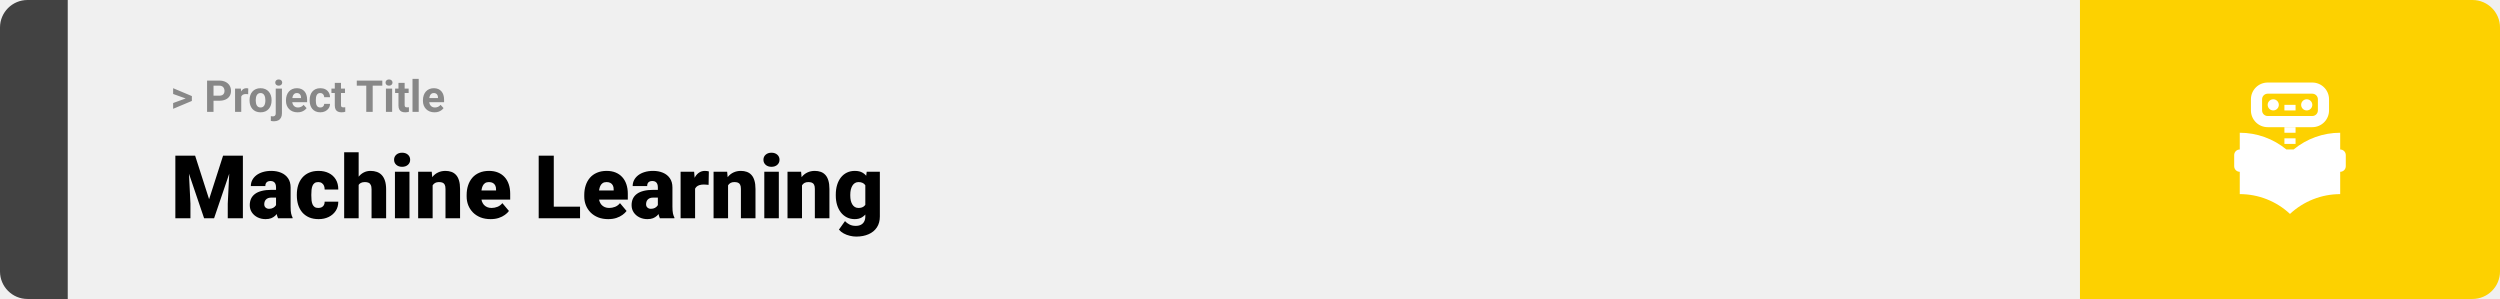
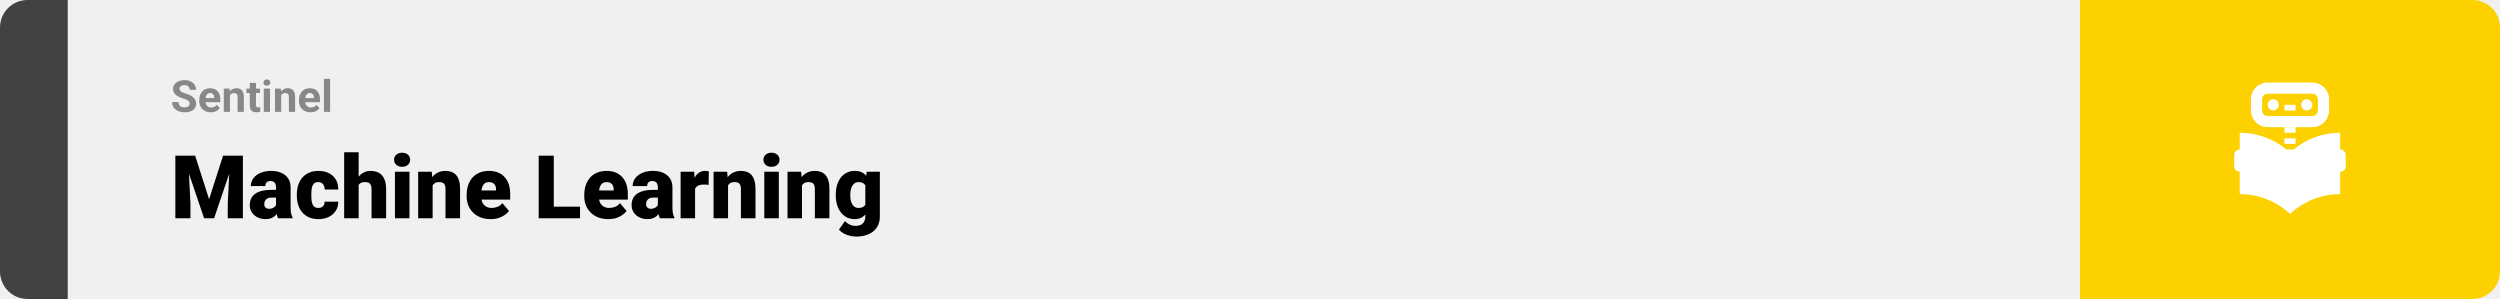
<svg xmlns="http://www.w3.org/2000/svg" width="1363" height="163" viewBox="0 0 1363 163" fill="none">
  <path d="M0 15C0 6.716 6.716 0 15 0H37V163H15C6.716 163 0 156.284 0 148V15Z" fill="#424242" />
  <rect width="1097" height="163" transform="translate(37)" fill="#F0F0F0" />
-   <path d="M101.906 53.922L94.394 51.238V48.086L104.602 52.375V54.637L101.906 53.922ZM94.394 56.172L101.918 53.43L104.602 52.785V55.035L94.394 59.324V56.172ZM119.543 54.918H115.195V52.176H119.543C120.215 52.176 120.762 52.066 121.184 51.848C121.605 51.621 121.914 51.309 122.109 50.91C122.305 50.512 122.402 50.062 122.402 49.562C122.402 49.055 122.305 48.582 122.109 48.145C121.914 47.707 121.605 47.355 121.184 47.09C120.762 46.824 120.215 46.691 119.543 46.691H116.414V61H112.898V43.938H119.543C120.879 43.938 122.023 44.18 122.977 44.664C123.938 45.141 124.672 45.801 125.18 46.645C125.688 47.488 125.941 48.453 125.941 49.539C125.941 50.641 125.688 51.594 125.18 52.398C124.672 53.203 123.938 53.824 122.977 54.262C122.023 54.699 120.879 54.918 119.543 54.918ZM131.531 51.086V61H128.156V48.32H131.332L131.531 51.086ZM135.352 48.238L135.293 51.367C135.129 51.344 134.93 51.324 134.695 51.309C134.469 51.285 134.262 51.273 134.074 51.273C133.598 51.273 133.184 51.336 132.832 51.461C132.488 51.578 132.199 51.754 131.965 51.988C131.738 52.223 131.566 52.508 131.449 52.844C131.34 53.18 131.277 53.562 131.262 53.992L130.582 53.781C130.582 52.961 130.664 52.207 130.828 51.52C130.992 50.824 131.23 50.219 131.543 49.703C131.863 49.188 132.254 48.789 132.715 48.508C133.176 48.227 133.703 48.086 134.297 48.086C134.484 48.086 134.676 48.102 134.871 48.133C135.066 48.156 135.227 48.191 135.352 48.238ZM136.055 54.789V54.543C136.055 53.613 136.188 52.758 136.453 51.977C136.719 51.188 137.105 50.504 137.613 49.926C138.121 49.348 138.746 48.898 139.488 48.578C140.23 48.25 141.082 48.086 142.043 48.086C143.004 48.086 143.859 48.25 144.609 48.578C145.359 48.898 145.988 49.348 146.496 49.926C147.012 50.504 147.402 51.188 147.668 51.977C147.934 52.758 148.066 53.613 148.066 54.543V54.789C148.066 55.711 147.934 56.566 147.668 57.355C147.402 58.137 147.012 58.82 146.496 59.406C145.988 59.984 145.363 60.434 144.621 60.754C143.879 61.074 143.027 61.234 142.066 61.234C141.105 61.234 140.25 61.074 139.5 60.754C138.758 60.434 138.129 59.984 137.613 59.406C137.105 58.82 136.719 58.137 136.453 57.355C136.188 56.566 136.055 55.711 136.055 54.789ZM139.43 54.543V54.789C139.43 55.32 139.477 55.816 139.57 56.277C139.664 56.738 139.812 57.145 140.016 57.496C140.227 57.84 140.5 58.109 140.836 58.305C141.172 58.5 141.582 58.598 142.066 58.598C142.535 58.598 142.938 58.5 143.273 58.305C143.609 58.109 143.879 57.84 144.082 57.496C144.285 57.145 144.434 56.738 144.527 56.277C144.629 55.816 144.68 55.32 144.68 54.789V54.543C144.68 54.027 144.629 53.543 144.527 53.09C144.434 52.629 144.281 52.223 144.07 51.871C143.867 51.512 143.598 51.23 143.262 51.027C142.926 50.824 142.52 50.723 142.043 50.723C141.566 50.723 141.16 50.824 140.824 51.027C140.496 51.23 140.227 51.512 140.016 51.871C139.812 52.223 139.664 52.629 139.57 53.09C139.477 53.543 139.43 54.027 139.43 54.543ZM150.328 48.32H153.715V61.762C153.715 62.699 153.543 63.492 153.199 64.141C152.855 64.789 152.359 65.281 151.711 65.617C151.062 65.953 150.277 66.121 149.355 66.121C149.066 66.121 148.785 66.106 148.512 66.074C148.23 66.043 147.941 65.992 147.645 65.922L147.656 63.332C147.844 63.363 148.027 63.387 148.207 63.402C148.379 63.426 148.555 63.438 148.734 63.438C149.086 63.438 149.379 63.379 149.613 63.262C149.848 63.145 150.023 62.961 150.141 62.711C150.266 62.469 150.328 62.152 150.328 61.762V48.32ZM150.059 45.016C150.059 44.523 150.23 44.117 150.574 43.797C150.926 43.477 151.387 43.316 151.957 43.316C152.535 43.316 152.996 43.477 153.34 43.797C153.684 44.117 153.855 44.523 153.855 45.016C153.855 45.508 153.684 45.914 153.34 46.234C152.996 46.555 152.535 46.715 151.957 46.715C151.387 46.715 150.926 46.555 150.574 46.234C150.23 45.914 150.059 45.508 150.059 45.016ZM162.234 61.234C161.25 61.234 160.367 61.078 159.586 60.766C158.805 60.445 158.141 60.004 157.594 59.441C157.055 58.879 156.641 58.227 156.352 57.484C156.062 56.734 155.918 55.938 155.918 55.094V54.625C155.918 53.664 156.055 52.785 156.328 51.988C156.602 51.191 156.992 50.5 157.5 49.914C158.016 49.328 158.641 48.879 159.375 48.566C160.109 48.246 160.938 48.086 161.859 48.086C162.758 48.086 163.555 48.234 164.25 48.531C164.945 48.828 165.527 49.25 165.996 49.797C166.473 50.344 166.832 51 167.074 51.766C167.316 52.523 167.438 53.367 167.438 54.297V55.703H157.359V53.453H164.121V53.195C164.121 52.727 164.035 52.309 163.863 51.941C163.699 51.566 163.449 51.27 163.113 51.051C162.777 50.832 162.348 50.723 161.824 50.723C161.379 50.723 160.996 50.82 160.676 51.016C160.355 51.211 160.094 51.484 159.891 51.836C159.695 52.188 159.547 52.602 159.445 53.078C159.352 53.547 159.305 54.062 159.305 54.625V55.094C159.305 55.602 159.375 56.07 159.516 56.5C159.664 56.93 159.871 57.301 160.137 57.613C160.41 57.926 160.738 58.168 161.121 58.34C161.512 58.512 161.953 58.598 162.445 58.598C163.055 58.598 163.621 58.48 164.145 58.246C164.676 58.004 165.133 57.641 165.516 57.156L167.156 58.938C166.891 59.32 166.527 59.688 166.066 60.039C165.613 60.391 165.066 60.68 164.426 60.906C163.785 61.125 163.055 61.234 162.234 61.234ZM174.598 58.598C175.012 58.598 175.379 58.52 175.699 58.363C176.02 58.199 176.27 57.973 176.449 57.684C176.637 57.387 176.734 57.039 176.742 56.641H179.918C179.91 57.531 179.672 58.324 179.203 59.02C178.734 59.707 178.105 60.25 177.316 60.648C176.527 61.039 175.645 61.234 174.668 61.234C173.684 61.234 172.824 61.07 172.09 60.742C171.363 60.414 170.758 59.961 170.273 59.383C169.789 58.797 169.426 58.117 169.184 57.344C168.941 56.562 168.82 55.727 168.82 54.836V54.496C168.82 53.598 168.941 52.762 169.184 51.988C169.426 51.207 169.789 50.527 170.273 49.949C170.758 49.363 171.363 48.906 172.09 48.578C172.816 48.25 173.668 48.086 174.645 48.086C175.684 48.086 176.594 48.285 177.375 48.684C178.164 49.082 178.781 49.652 179.227 50.395C179.68 51.129 179.91 52 179.918 53.008H176.742C176.734 52.586 176.645 52.203 176.473 51.859C176.309 51.516 176.066 51.242 175.746 51.039C175.434 50.828 175.047 50.723 174.586 50.723C174.094 50.723 173.691 50.828 173.379 51.039C173.066 51.242 172.824 51.523 172.652 51.883C172.48 52.234 172.359 52.637 172.289 53.09C172.227 53.535 172.195 54.004 172.195 54.496V54.836C172.195 55.328 172.227 55.801 172.289 56.254C172.352 56.707 172.469 57.109 172.641 57.461C172.82 57.812 173.066 58.09 173.379 58.293C173.691 58.496 174.098 58.598 174.598 58.598ZM188.086 48.32V50.711H180.703V48.32H188.086ZM182.531 45.191H185.906V57.18C185.906 57.547 185.953 57.828 186.047 58.023C186.148 58.219 186.297 58.355 186.492 58.434C186.688 58.504 186.934 58.539 187.23 58.539C187.441 58.539 187.629 58.531 187.793 58.516C187.965 58.492 188.109 58.469 188.227 58.445L188.238 60.93C187.949 61.023 187.637 61.098 187.301 61.152C186.965 61.207 186.594 61.234 186.188 61.234C185.445 61.234 184.797 61.113 184.242 60.871C183.695 60.621 183.273 60.223 182.977 59.676C182.68 59.129 182.531 58.41 182.531 57.52V45.191ZM203.191 43.938V61H199.688V43.938H203.191ZM208.441 43.938V46.691H194.52V43.938H208.441ZM213.797 48.32V61H210.41V48.32H213.797ZM210.199 45.016C210.199 44.523 210.371 44.117 210.715 43.797C211.059 43.477 211.52 43.316 212.098 43.316C212.668 43.316 213.125 43.477 213.469 43.797C213.82 44.117 213.996 44.523 213.996 45.016C213.996 45.508 213.82 45.914 213.469 46.234C213.125 46.555 212.668 46.715 212.098 46.715C211.52 46.715 211.059 46.555 210.715 46.234C210.371 45.914 210.199 45.508 210.199 45.016ZM222.797 48.32V50.711H215.414V48.32H222.797ZM217.242 45.191H220.617V57.18C220.617 57.547 220.664 57.828 220.758 58.023C220.859 58.219 221.008 58.355 221.203 58.434C221.398 58.504 221.645 58.539 221.941 58.539C222.152 58.539 222.34 58.531 222.504 58.516C222.676 58.492 222.82 58.469 222.938 58.445L222.949 60.93C222.66 61.023 222.348 61.098 222.012 61.152C221.676 61.207 221.305 61.234 220.898 61.234C220.156 61.234 219.508 61.113 218.953 60.871C218.406 60.621 217.984 60.223 217.688 59.676C217.391 59.129 217.242 58.41 217.242 57.52V45.191ZM228.281 43V61H224.895V43H228.281ZM236.906 61.234C235.922 61.234 235.039 61.078 234.258 60.766C233.477 60.445 232.812 60.004 232.266 59.441C231.727 58.879 231.312 58.227 231.023 57.484C230.734 56.734 230.59 55.938 230.59 55.094V54.625C230.59 53.664 230.727 52.785 231 51.988C231.273 51.191 231.664 50.5 232.172 49.914C232.688 49.328 233.312 48.879 234.047 48.566C234.781 48.246 235.609 48.086 236.531 48.086C237.43 48.086 238.227 48.234 238.922 48.531C239.617 48.828 240.199 49.25 240.668 49.797C241.145 50.344 241.504 51 241.746 51.766C241.988 52.523 242.109 53.367 242.109 54.297V55.703H232.031V53.453H238.793V53.195C238.793 52.727 238.707 52.309 238.535 51.941C238.371 51.566 238.121 51.27 237.785 51.051C237.449 50.832 237.02 50.723 236.496 50.723C236.051 50.723 235.668 50.82 235.348 51.016C235.027 51.211 234.766 51.484 234.562 51.836C234.367 52.188 234.219 52.602 234.117 53.078C234.023 53.547 233.977 54.062 233.977 54.625V55.094C233.977 55.602 234.047 56.07 234.188 56.5C234.336 56.93 234.543 57.301 234.809 57.613C235.082 57.926 235.41 58.168 235.793 58.34C236.184 58.512 236.625 58.598 237.117 58.598C237.727 58.598 238.293 58.48 238.816 58.246C239.348 58.004 239.805 57.641 240.188 57.156L241.828 58.938C241.562 59.32 241.199 59.688 240.738 60.039C240.285 60.391 239.738 60.68 239.098 60.906C238.457 61.125 237.727 61.234 236.906 61.234Z" fill="#888888" />
+   <path d="M103.406 56.535C103.406 56.23 103.359 55.957 103.266 55.715C103.18 55.465 103.016 55.238 102.773 55.035C102.531 54.824 102.191 54.617 101.754 54.414C101.316 54.211 100.75 54 100.055 53.781C99.281 53.531 98.547 53.25 97.852 52.938C97.164 52.625 96.555 52.262 96.023 51.848C95.5 51.426 95.086 50.938 94.781 50.383C94.484 49.828 94.336 49.184 94.336 48.449C94.336 47.738 94.492 47.094 94.805 46.516C95.117 45.93 95.555 45.43 96.117 45.016C96.68 44.594 97.344 44.27 98.109 44.043C98.883 43.816 99.731 43.703 100.652 43.703C101.91 43.703 103.008 43.93 103.945 44.383C104.883 44.836 105.609 45.457 106.125 46.246C106.648 47.035 106.91 47.938 106.91 48.953H103.418C103.418 48.453 103.312 48.016 103.102 47.641C102.898 47.258 102.586 46.957 102.164 46.738C101.75 46.52 101.227 46.41 100.594 46.41C99.984 46.41 99.477 46.504 99.07 46.691C98.664 46.871 98.359 47.117 98.156 47.43C97.953 47.734 97.852 48.078 97.852 48.461C97.852 48.75 97.922 49.012 98.062 49.246C98.211 49.48 98.43 49.699 98.719 49.902C99.008 50.105 99.363 50.297 99.785 50.477C100.207 50.656 100.695 50.832 101.25 51.004C102.18 51.285 102.996 51.602 103.699 51.953C104.41 52.305 105.004 52.699 105.48 53.137C105.957 53.574 106.316 54.07 106.559 54.625C106.801 55.18 106.922 55.809 106.922 56.512C106.922 57.254 106.777 57.918 106.488 58.504C106.199 59.09 105.781 59.586 105.234 59.992C104.688 60.398 104.035 60.707 103.277 60.918C102.52 61.129 101.672 61.234 100.734 61.234C99.891 61.234 99.059 61.125 98.238 60.906C97.418 60.68 96.672 60.34 96 59.887C95.336 59.434 94.805 58.855 94.406 58.152C94.008 57.449 93.809 56.617 93.809 55.656H97.336C97.336 56.188 97.418 56.637 97.582 57.004C97.746 57.371 97.977 57.668 98.273 57.895C98.578 58.121 98.938 58.285 99.352 58.387C99.773 58.488 100.234 58.539 100.734 58.539C101.344 58.539 101.844 58.453 102.234 58.281C102.633 58.109 102.926 57.871 103.113 57.566C103.309 57.262 103.406 56.918 103.406 56.535ZM114.938 61.234C113.953 61.234 113.07 61.078 112.289 60.766C111.508 60.445 110.844 60.004 110.297 59.441C109.758 58.879 109.344 58.227 109.055 57.484C108.766 56.734 108.621 55.938 108.621 55.094V54.625C108.621 53.664 108.758 52.785 109.031 51.988C109.305 51.191 109.695 50.5 110.203 49.914C110.719 49.328 111.344 48.879 112.078 48.566C112.812 48.246 113.641 48.086 114.562 48.086C115.461 48.086 116.258 48.234 116.953 48.531C117.648 48.828 118.23 49.25 118.699 49.797C119.176 50.344 119.535 51 119.777 51.766C120.02 52.523 120.141 53.367 120.141 54.297V55.703H110.062V53.453H116.824V53.195C116.824 52.727 116.738 52.309 116.566 51.941C116.402 51.566 116.152 51.27 115.816 51.051C115.48 50.832 115.051 50.723 114.527 50.723C114.082 50.723 113.699 50.82 113.379 51.016C113.059 51.211 112.797 51.484 112.594 51.836C112.398 52.188 112.25 52.602 112.148 53.078C112.055 53.547 112.008 54.062 112.008 54.625V55.094C112.008 55.602 112.078 56.07 112.219 56.5C112.367 56.93 112.574 57.301 112.84 57.613C113.113 57.926 113.441 58.168 113.824 58.34C114.215 58.512 114.656 58.598 115.148 58.598C115.758 58.598 116.324 58.48 116.848 58.246C117.379 58.004 117.836 57.641 118.219 57.156L119.859 58.938C119.594 59.32 119.23 59.688 118.77 60.039C118.316 60.391 117.77 60.68 117.129 60.906C116.488 61.125 115.758 61.234 114.938 61.234ZM125.367 51.027V61H121.992V48.32H125.156L125.367 51.027ZM124.875 54.215H123.961C123.961 53.277 124.082 52.434 124.324 51.684C124.566 50.926 124.906 50.281 125.344 49.75C125.781 49.211 126.301 48.801 126.902 48.52C127.512 48.23 128.191 48.086 128.941 48.086C129.535 48.086 130.078 48.172 130.57 48.344C131.062 48.516 131.484 48.789 131.836 49.164C132.195 49.539 132.469 50.035 132.656 50.652C132.852 51.27 132.949 52.023 132.949 52.914V61H129.551V52.902C129.551 52.34 129.473 51.902 129.316 51.59C129.16 51.277 128.93 51.059 128.625 50.934C128.328 50.801 127.961 50.734 127.523 50.734C127.07 50.734 126.676 50.824 126.34 51.004C126.012 51.184 125.738 51.434 125.52 51.754C125.309 52.066 125.148 52.434 125.039 52.855C124.93 53.277 124.875 53.73 124.875 54.215ZM141.727 48.32V50.711H134.344V48.32H141.727ZM136.172 45.191H139.547V57.18C139.547 57.547 139.594 57.828 139.688 58.023C139.789 58.219 139.938 58.355 140.133 58.434C140.328 58.504 140.574 58.539 140.871 58.539C141.082 58.539 141.27 58.531 141.434 58.516C141.605 58.492 141.75 58.469 141.867 58.445L141.879 60.93C141.59 61.023 141.277 61.098 140.941 61.152C140.605 61.207 140.234 61.234 139.828 61.234C139.086 61.234 138.438 61.113 137.883 60.871C137.336 60.621 136.914 60.223 136.617 59.676C136.32 59.129 136.172 58.41 136.172 57.52V45.191ZM147.211 48.32V61H143.824V48.32H147.211ZM143.613 45.016C143.613 44.523 143.785 44.117 144.129 43.797C144.473 43.477 144.934 43.316 145.512 43.316C146.082 43.316 146.539 43.477 146.883 43.797C147.234 44.117 147.41 44.523 147.41 45.016C147.41 45.508 147.234 45.914 146.883 46.234C146.539 46.555 146.082 46.715 145.512 46.715C144.934 46.715 144.473 46.555 144.129 46.234C143.785 45.914 143.613 45.508 143.613 45.016ZM153.305 51.027V61H149.93V48.32H153.094L153.305 51.027ZM152.812 54.215H151.898C151.898 53.277 152.02 52.434 152.262 51.684C152.504 50.926 152.844 50.281 153.281 49.75C153.719 49.211 154.238 48.801 154.84 48.52C155.449 48.23 156.129 48.086 156.879 48.086C157.473 48.086 158.016 48.172 158.508 48.344C159 48.516 159.422 48.789 159.773 49.164C160.133 49.539 160.406 50.035 160.594 50.652C160.789 51.27 160.887 52.023 160.887 52.914V61H157.488V52.902C157.488 52.34 157.41 51.902 157.254 51.59C157.098 51.277 156.867 51.059 156.562 50.934C156.266 50.801 155.898 50.734 155.461 50.734C155.008 50.734 154.613 50.824 154.277 51.004C153.949 51.184 153.676 51.434 153.457 51.754C153.246 52.066 153.086 52.434 152.977 52.855C152.867 53.277 152.812 53.73 152.812 54.215ZM169.289 61.234C168.305 61.234 167.422 61.078 166.641 60.766C165.859 60.445 165.195 60.004 164.648 59.441C164.109 58.879 163.695 58.227 163.406 57.484C163.117 56.734 162.973 55.938 162.973 55.094V54.625C162.973 53.664 163.109 52.785 163.383 51.988C163.656 51.191 164.047 50.5 164.555 49.914C165.07 49.328 165.695 48.879 166.43 48.566C167.164 48.246 167.992 48.086 168.914 48.086C169.812 48.086 170.609 48.234 171.305 48.531C172 48.828 172.582 49.25 173.051 49.797C173.527 50.344 173.887 51 174.129 51.766C174.371 52.523 174.492 53.367 174.492 54.297V55.703H164.414V53.453H171.176V53.195C171.176 52.727 171.09 52.309 170.918 51.941C170.754 51.566 170.504 51.27 170.168 51.051C169.832 50.832 169.402 50.723 168.879 50.723C168.434 50.723 168.051 50.82 167.73 51.016C167.41 51.211 167.148 51.484 166.945 51.836C166.75 52.188 166.602 52.602 166.5 53.078C166.406 53.547 166.359 54.062 166.359 54.625V55.094C166.359 55.602 166.43 56.07 166.57 56.5C166.719 56.93 166.926 57.301 167.191 57.613C167.465 57.926 167.793 58.168 168.176 58.34C168.566 58.512 169.008 58.598 169.5 58.598C170.109 58.598 170.676 58.48 171.199 58.246C171.73 58.004 172.188 57.641 172.57 57.156L174.211 58.938C173.945 59.32 173.582 59.688 173.121 60.039C172.668 60.391 172.121 60.68 171.48 60.906C170.84 61.125 170.109 61.234 169.289 61.234ZM179.977 43V61H176.59V43H179.977Z" fill="#888888" />
  <path d="M99.68 84.875H106.383L114 108.617L121.617 84.875H128.32L116.719 119H111.281L99.68 84.875ZM95.602 84.875H102.539L103.828 111.031V119H95.602V84.875ZM125.461 84.875H132.422V119H124.172V111.031L125.461 84.875ZM150.492 112.625V102.172C150.492 101.453 150.391 100.836 150.188 100.32C149.984 99.805 149.664 99.406 149.227 99.125C148.789 98.828 148.203 98.68 147.469 98.68C146.875 98.68 146.367 98.781 145.945 98.984C145.523 99.188 145.203 99.492 144.984 99.898C144.766 100.305 144.656 100.82 144.656 101.445H136.758C136.758 100.273 137.016 99.188 137.531 98.188C138.062 97.172 138.812 96.289 139.781 95.539C140.766 94.789 141.938 94.211 143.297 93.805C144.672 93.383 146.203 93.172 147.891 93.172C149.906 93.172 151.703 93.508 153.281 94.18C154.875 94.852 156.133 95.859 157.055 97.203C157.977 98.531 158.438 100.203 158.438 102.219V112.602C158.438 114.258 158.531 115.516 158.719 116.375C158.906 117.219 159.172 117.961 159.516 118.602V119H151.594C151.219 118.219 150.938 117.266 150.75 116.141C150.578 115 150.492 113.828 150.492 112.625ZM151.453 103.508L151.5 107.727H148.008C147.273 107.727 146.648 107.828 146.133 108.031C145.633 108.234 145.227 108.516 144.914 108.875C144.617 109.219 144.398 109.609 144.258 110.047C144.133 110.484 144.07 110.945 144.07 111.43C144.07 111.898 144.18 112.32 144.398 112.695C144.633 113.055 144.945 113.336 145.336 113.539C145.727 113.742 146.164 113.844 146.648 113.844C147.523 113.844 148.266 113.68 148.875 113.352C149.5 113.008 149.977 112.594 150.305 112.109C150.633 111.625 150.797 111.172 150.797 110.75L152.531 113.984C152.219 114.609 151.859 115.242 151.453 115.883C151.062 116.523 150.57 117.117 149.977 117.664C149.398 118.195 148.688 118.633 147.844 118.977C147 119.305 145.977 119.469 144.773 119.469C143.211 119.469 141.773 119.148 140.461 118.508C139.164 117.867 138.125 116.977 137.344 115.836C136.562 114.68 136.172 113.352 136.172 111.852C136.172 110.539 136.406 109.367 136.875 108.336C137.359 107.305 138.086 106.43 139.055 105.711C140.023 104.992 141.258 104.445 142.758 104.07C144.258 103.695 146.023 103.508 148.055 103.508H151.453ZM173.531 113.375C174.266 113.375 174.891 113.242 175.406 112.977C175.938 112.695 176.336 112.305 176.602 111.805C176.883 111.289 177.016 110.672 177 109.953H184.43C184.445 111.859 183.977 113.531 183.023 114.969C182.086 116.391 180.805 117.5 179.18 118.297C177.57 119.078 175.75 119.469 173.719 119.469C171.734 119.469 170 119.148 168.516 118.508C167.031 117.852 165.789 116.945 164.789 115.789C163.805 114.617 163.062 113.25 162.562 111.688C162.078 110.125 161.836 108.43 161.836 106.602V106.062C161.836 104.234 162.078 102.539 162.562 100.977C163.062 99.398 163.805 98.031 164.789 96.875C165.789 95.703 167.023 94.797 168.492 94.156C169.977 93.5 171.703 93.172 173.672 93.172C175.781 93.172 177.641 93.57 179.25 94.367C180.875 95.164 182.148 96.32 183.07 97.836C183.992 99.352 184.445 101.188 184.43 103.344H177C177.016 102.578 176.898 101.891 176.648 101.281C176.398 100.672 176.008 100.188 175.477 99.828C174.961 99.453 174.297 99.266 173.484 99.266C172.672 99.266 172.016 99.445 171.516 99.805C171.016 100.164 170.633 100.664 170.367 101.305C170.117 101.93 169.945 102.648 169.852 103.461C169.773 104.273 169.734 105.141 169.734 106.062V106.602C169.734 107.539 169.773 108.422 169.852 109.25C169.945 110.062 170.125 110.781 170.391 111.406C170.656 112.016 171.039 112.5 171.539 112.859C172.039 113.203 172.703 113.375 173.531 113.375ZM195.539 83V119H187.641V83H195.539ZM194.602 105.453L192.75 105.5C192.75 103.719 192.969 102.078 193.406 100.578C193.844 99.078 194.469 97.773 195.281 96.664C196.094 95.555 197.07 94.695 198.211 94.086C199.352 93.477 200.617 93.172 202.008 93.172C203.258 93.172 204.398 93.352 205.43 93.711C206.477 94.07 207.375 94.648 208.125 95.445C208.891 96.242 209.477 97.281 209.883 98.562C210.305 99.844 210.516 101.406 210.516 103.25V119H202.57V103.203C202.57 102.172 202.422 101.375 202.125 100.812C201.844 100.234 201.438 99.836 200.906 99.617C200.375 99.383 199.727 99.266 198.961 99.266C198.039 99.266 197.289 99.422 196.711 99.734C196.133 100.047 195.688 100.484 195.375 101.047C195.078 101.594 194.875 102.242 194.766 102.992C194.656 103.742 194.602 104.562 194.602 105.453ZM223.242 93.641V119H215.32V93.641H223.242ZM214.852 87.102C214.852 85.977 215.258 85.055 216.07 84.336C216.883 83.617 217.938 83.258 219.234 83.258C220.531 83.258 221.586 83.617 222.398 84.336C223.211 85.055 223.617 85.977 223.617 87.102C223.617 88.227 223.211 89.148 222.398 89.867C221.586 90.586 220.531 90.945 219.234 90.945C217.938 90.945 216.883 90.586 216.07 89.867C215.258 89.148 214.852 88.227 214.852 87.102ZM235.875 99.055V119H227.977V93.641H235.383L235.875 99.055ZM234.938 105.453L233.086 105.5C233.086 103.562 233.32 101.836 233.789 100.32C234.258 98.789 234.922 97.492 235.781 96.43C236.641 95.367 237.664 94.562 238.852 94.016C240.055 93.453 241.391 93.172 242.859 93.172C244.031 93.172 245.102 93.344 246.07 93.688C247.055 94.031 247.898 94.586 248.602 95.352C249.32 96.117 249.867 97.133 250.242 98.398C250.633 99.648 250.828 101.195 250.828 103.039V119H242.883V103.016C242.883 102 242.742 101.227 242.461 100.695C242.18 100.148 241.773 99.773 241.242 99.57C240.711 99.367 240.062 99.266 239.297 99.266C238.484 99.266 237.797 99.422 237.234 99.734C236.672 100.047 236.219 100.484 235.875 101.047C235.547 101.594 235.305 102.242 235.148 102.992C235.008 103.742 234.938 104.562 234.938 105.453ZM267.492 119.469C265.43 119.469 263.586 119.148 261.961 118.508C260.336 117.852 258.961 116.953 257.836 115.812C256.727 114.672 255.875 113.359 255.281 111.875C254.703 110.391 254.414 108.82 254.414 107.164V106.273C254.414 104.414 254.672 102.695 255.188 101.117C255.703 99.523 256.469 98.133 257.484 96.945C258.5 95.758 259.773 94.836 261.305 94.18C262.836 93.508 264.617 93.172 266.648 93.172C268.445 93.172 270.055 93.461 271.477 94.039C272.898 94.617 274.102 95.445 275.086 96.523C276.086 97.602 276.844 98.906 277.359 100.438C277.891 101.969 278.156 103.688 278.156 105.594V108.805H257.438V103.859H270.445V103.25C270.461 102.406 270.312 101.688 270 101.094C269.703 100.5 269.266 100.047 268.688 99.734C268.109 99.422 267.406 99.266 266.578 99.266C265.719 99.266 265.008 99.453 264.445 99.828C263.898 100.203 263.469 100.719 263.156 101.375C262.859 102.016 262.648 102.758 262.523 103.602C262.398 104.445 262.336 105.336 262.336 106.273V107.164C262.336 108.102 262.461 108.953 262.711 109.719C262.977 110.484 263.352 111.141 263.836 111.688C264.336 112.219 264.93 112.633 265.617 112.93C266.32 113.227 267.117 113.375 268.008 113.375C269.086 113.375 270.148 113.172 271.195 112.766C272.242 112.359 273.141 111.688 273.891 110.75L277.477 115.016C276.961 115.75 276.227 116.461 275.273 117.148C274.336 117.836 273.211 118.398 271.898 118.836C270.586 119.258 269.117 119.469 267.492 119.469ZM316.242 112.672V119H298.992V112.672H316.242ZM301.922 84.875V119H293.695V84.875H301.922ZM331.617 119.469C329.555 119.469 327.711 119.148 326.086 118.508C324.461 117.852 323.086 116.953 321.961 115.812C320.852 114.672 320 113.359 319.406 111.875C318.828 110.391 318.539 108.82 318.539 107.164V106.273C318.539 104.414 318.797 102.695 319.312 101.117C319.828 99.523 320.594 98.133 321.609 96.945C322.625 95.758 323.898 94.836 325.43 94.18C326.961 93.508 328.742 93.172 330.773 93.172C332.57 93.172 334.18 93.461 335.602 94.039C337.023 94.617 338.227 95.445 339.211 96.523C340.211 97.602 340.969 98.906 341.484 100.438C342.016 101.969 342.281 103.688 342.281 105.594V108.805H321.562V103.859H334.57V103.25C334.586 102.406 334.438 101.688 334.125 101.094C333.828 100.5 333.391 100.047 332.812 99.734C332.234 99.422 331.531 99.266 330.703 99.266C329.844 99.266 329.133 99.453 328.57 99.828C328.023 100.203 327.594 100.719 327.281 101.375C326.984 102.016 326.773 102.758 326.648 103.602C326.523 104.445 326.461 105.336 326.461 106.273V107.164C326.461 108.102 326.586 108.953 326.836 109.719C327.102 110.484 327.477 111.141 327.961 111.688C328.461 112.219 329.055 112.633 329.742 112.93C330.445 113.227 331.242 113.375 332.133 113.375C333.211 113.375 334.273 113.172 335.32 112.766C336.367 112.359 337.266 111.688 338.016 110.75L341.602 115.016C341.086 115.75 340.352 116.461 339.398 117.148C338.461 117.836 337.336 118.398 336.023 118.836C334.711 119.258 333.242 119.469 331.617 119.469ZM358.664 112.625V102.172C358.664 101.453 358.562 100.836 358.359 100.32C358.156 99.805 357.836 99.406 357.398 99.125C356.961 98.828 356.375 98.68 355.641 98.68C355.047 98.68 354.539 98.781 354.117 98.984C353.695 99.188 353.375 99.492 353.156 99.898C352.938 100.305 352.828 100.82 352.828 101.445H344.93C344.93 100.273 345.188 99.188 345.703 98.188C346.234 97.172 346.984 96.289 347.953 95.539C348.938 94.789 350.109 94.211 351.469 93.805C352.844 93.383 354.375 93.172 356.062 93.172C358.078 93.172 359.875 93.508 361.453 94.18C363.047 94.852 364.305 95.859 365.227 97.203C366.148 98.531 366.609 100.203 366.609 102.219V112.602C366.609 114.258 366.703 115.516 366.891 116.375C367.078 117.219 367.344 117.961 367.688 118.602V119H359.766C359.391 118.219 359.109 117.266 358.922 116.141C358.75 115 358.664 113.828 358.664 112.625ZM359.625 103.508L359.672 107.727H356.18C355.445 107.727 354.82 107.828 354.305 108.031C353.805 108.234 353.398 108.516 353.086 108.875C352.789 109.219 352.57 109.609 352.43 110.047C352.305 110.484 352.242 110.945 352.242 111.43C352.242 111.898 352.352 112.32 352.57 112.695C352.805 113.055 353.117 113.336 353.508 113.539C353.898 113.742 354.336 113.844 354.82 113.844C355.695 113.844 356.438 113.68 357.047 113.352C357.672 113.008 358.148 112.594 358.477 112.109C358.805 111.625 358.969 111.172 358.969 110.75L360.703 113.984C360.391 114.609 360.031 115.242 359.625 115.883C359.234 116.523 358.742 117.117 358.148 117.664C357.57 118.195 356.859 118.633 356.016 118.977C355.172 119.305 354.148 119.469 352.945 119.469C351.383 119.469 349.945 119.148 348.633 118.508C347.336 117.867 346.297 116.977 345.516 115.836C344.734 114.68 344.344 113.352 344.344 111.852C344.344 110.539 344.578 109.367 345.047 108.336C345.531 107.305 346.258 106.43 347.227 105.711C348.195 104.992 349.43 104.445 350.93 104.07C352.43 103.695 354.195 103.508 356.227 103.508H359.625ZM378.961 99.922V119H371.062V93.641H378.445L378.961 99.922ZM386.461 93.453L386.32 100.789C386.008 100.758 385.586 100.719 385.055 100.672C384.523 100.625 384.078 100.602 383.719 100.602C382.797 100.602 382 100.711 381.328 100.93C380.672 101.133 380.125 101.445 379.688 101.867C379.266 102.273 378.953 102.789 378.75 103.414C378.562 104.039 378.477 104.766 378.492 105.594L377.062 104.656C377.062 102.953 377.227 101.406 377.555 100.016C377.898 98.609 378.383 97.398 379.008 96.383C379.633 95.352 380.391 94.562 381.281 94.016C382.172 93.453 383.172 93.172 384.281 93.172C384.672 93.172 385.055 93.195 385.43 93.242C385.82 93.289 386.164 93.359 386.461 93.453ZM396.938 99.055V119H389.039V93.641H396.445L396.938 99.055ZM396 105.453L394.148 105.5C394.148 103.562 394.383 101.836 394.852 100.32C395.32 98.789 395.984 97.492 396.844 96.43C397.703 95.367 398.727 94.562 399.914 94.016C401.117 93.453 402.453 93.172 403.922 93.172C405.094 93.172 406.164 93.344 407.133 93.688C408.117 94.031 408.961 94.586 409.664 95.352C410.383 96.117 410.93 97.133 411.305 98.398C411.695 99.648 411.891 101.195 411.891 103.039V119H403.945V103.016C403.945 102 403.805 101.227 403.523 100.695C403.242 100.148 402.836 99.773 402.305 99.57C401.773 99.367 401.125 99.266 400.359 99.266C399.547 99.266 398.859 99.422 398.297 99.734C397.734 100.047 397.281 100.484 396.938 101.047C396.609 101.594 396.367 102.242 396.211 102.992C396.07 103.742 396 104.562 396 105.453ZM424.617 93.641V119H416.695V93.641H424.617ZM416.227 87.102C416.227 85.977 416.633 85.055 417.445 84.336C418.258 83.617 419.312 83.258 420.609 83.258C421.906 83.258 422.961 83.617 423.773 84.336C424.586 85.055 424.992 85.977 424.992 87.102C424.992 88.227 424.586 89.148 423.773 89.867C422.961 90.586 421.906 90.945 420.609 90.945C419.312 90.945 418.258 90.586 417.445 89.867C416.633 89.148 416.227 88.227 416.227 87.102ZM437.25 99.055V119H429.352V93.641H436.758L437.25 99.055ZM436.312 105.453L434.461 105.5C434.461 103.562 434.695 101.836 435.164 100.32C435.633 98.789 436.297 97.492 437.156 96.43C438.016 95.367 439.039 94.562 440.227 94.016C441.43 93.453 442.766 93.172 444.234 93.172C445.406 93.172 446.477 93.344 447.445 93.688C448.43 94.031 449.273 94.586 449.977 95.352C450.695 96.117 451.242 97.133 451.617 98.398C452.008 99.648 452.203 101.195 452.203 103.039V119H444.258V103.016C444.258 102 444.117 101.227 443.836 100.695C443.555 100.148 443.148 99.773 442.617 99.57C442.086 99.367 441.438 99.266 440.672 99.266C439.859 99.266 439.172 99.422 438.609 99.734C438.047 100.047 437.594 100.484 437.25 101.047C436.922 101.594 436.68 102.242 436.523 102.992C436.383 103.742 436.312 104.562 436.312 105.453ZM472.523 93.641H479.695V118.016C479.695 120.359 479.156 122.344 478.078 123.969C477 125.609 475.492 126.852 473.555 127.695C471.633 128.555 469.383 128.984 466.805 128.984C465.664 128.984 464.5 128.836 463.312 128.539C462.125 128.258 461.016 127.836 459.984 127.273C458.953 126.711 458.086 126.016 457.383 125.188L460.688 120.547C461.328 121.266 462.133 121.875 463.102 122.375C464.07 122.891 465.211 123.148 466.523 123.148C467.664 123.148 468.617 122.945 469.383 122.539C470.164 122.133 470.758 121.539 471.164 120.758C471.57 119.992 471.773 119.062 471.773 117.969V99.641L472.523 93.641ZM455.672 106.625V106.133C455.672 104.211 455.906 102.461 456.375 100.883C456.859 99.289 457.547 97.922 458.438 96.781C459.344 95.625 460.438 94.734 461.719 94.109C463 93.484 464.445 93.172 466.055 93.172C467.789 93.172 469.211 93.508 470.32 94.18C471.445 94.836 472.344 95.758 473.016 96.945C473.703 98.133 474.234 99.523 474.609 101.117C475 102.695 475.328 104.398 475.594 106.227V106.812C475.328 108.531 474.961 110.156 474.492 111.688C474.039 113.203 473.445 114.547 472.711 115.719C471.977 116.891 471.055 117.812 469.945 118.484C468.852 119.141 467.539 119.469 466.008 119.469C464.414 119.469 462.977 119.148 461.695 118.508C460.43 117.867 459.344 116.969 458.438 115.812C457.547 114.656 456.859 113.297 456.375 111.734C455.906 110.172 455.672 108.469 455.672 106.625ZM463.57 106.133V106.625C463.57 107.578 463.656 108.461 463.828 109.273C464.016 110.086 464.297 110.805 464.672 111.43C465.047 112.039 465.508 112.516 466.055 112.859C466.617 113.203 467.273 113.375 468.023 113.375C469.164 113.375 470.086 113.133 470.789 112.648C471.492 112.164 472 111.477 472.312 110.586C472.625 109.695 472.758 108.648 472.711 107.445V105.594C472.742 104.562 472.672 103.656 472.5 102.875C472.328 102.078 472.055 101.414 471.68 100.883C471.32 100.352 470.836 99.953 470.227 99.688C469.633 99.406 468.914 99.266 468.07 99.266C467.336 99.266 466.688 99.438 466.125 99.781C465.562 100.125 465.094 100.609 464.719 101.234C464.344 101.844 464.055 102.57 463.852 103.414C463.664 104.242 463.57 105.148 463.57 106.133Z" fill="black" />
  <path d="M1134 0H1348C1356.28 0 1363 6.716 1363 15V148C1363 156.284 1356.28 163 1348 163H1134V0Z" fill="#FDD100" />
  <path d="M1245.46 69.333H1251.54V72.375H1245.46V69.333ZM1245.46 57.167H1251.54V60.208H1245.46V57.167ZM1245.46 75.417H1251.54V78.458H1245.46V75.417Z" fill="white" />
  <path d="M1275.87 81.5V72.375C1266.6 72.372 1257.62 75.599 1250.46 81.5H1246.54C1239.38 75.599 1230.4 72.372 1221.12 72.375V81.5C1220.32 81.5 1219.54 81.82 1218.97 82.391C1218.4 82.961 1218.08 83.735 1218.08 84.542V90.625C1218.08 91.432 1218.4 92.205 1218.97 92.776C1219.54 93.346 1220.32 93.667 1221.12 93.667V105.833C1231.29 105.823 1241.08 109.684 1248.5 116.631C1255.93 109.697 1265.71 105.838 1275.87 105.833V93.667C1276.68 93.667 1277.46 93.346 1278.03 92.776C1278.6 92.205 1278.92 91.432 1278.92 90.625V84.542C1278.92 83.735 1278.6 82.961 1278.03 82.391C1277.46 81.82 1276.68 81.5 1275.87 81.5Z" fill="white" />
  <path d="M1239.37 60.208C1241.05 60.208 1242.42 58.846 1242.42 57.167C1242.42 55.487 1241.05 54.125 1239.37 54.125C1237.7 54.125 1236.33 55.487 1236.33 57.167C1236.33 58.846 1237.7 60.208 1239.37 60.208Z" fill="white" />
  <path d="M1257.62 60.208C1259.3 60.208 1260.67 58.846 1260.67 57.167C1260.67 55.487 1259.3 54.125 1257.62 54.125C1255.95 54.125 1254.58 55.487 1254.58 57.167C1254.58 58.846 1255.95 60.208 1257.62 60.208Z" fill="white" />
  <path d="M1260.67 69.333H1236.33C1233.91 69.331 1231.59 68.369 1229.88 66.658C1228.17 64.947 1227.21 62.628 1227.21 60.208V54.125C1227.21 51.706 1228.17 49.386 1229.88 47.675C1231.59 45.965 1233.91 45.002 1236.33 45H1260.67C1263.09 45.002 1265.41 45.965 1267.12 47.675C1268.83 49.386 1269.79 51.706 1269.79 54.125V60.208C1269.79 62.628 1268.83 64.947 1267.12 66.658C1265.41 68.369 1263.09 69.331 1260.67 69.333ZM1236.33 51.083C1235.53 51.083 1234.75 51.404 1234.18 51.974C1233.61 52.545 1233.29 53.318 1233.29 54.125V60.208C1233.29 61.015 1233.61 61.789 1234.18 62.359C1234.75 62.929 1235.53 63.25 1236.33 63.25H1260.67C1261.47 63.25 1262.25 62.929 1262.82 62.359C1263.39 61.789 1263.71 61.015 1263.71 60.208V54.125C1263.71 53.318 1263.39 52.545 1262.82 51.974C1262.25 51.404 1261.47 51.083 1260.67 51.083H1236.33Z" fill="white" />
</svg>
